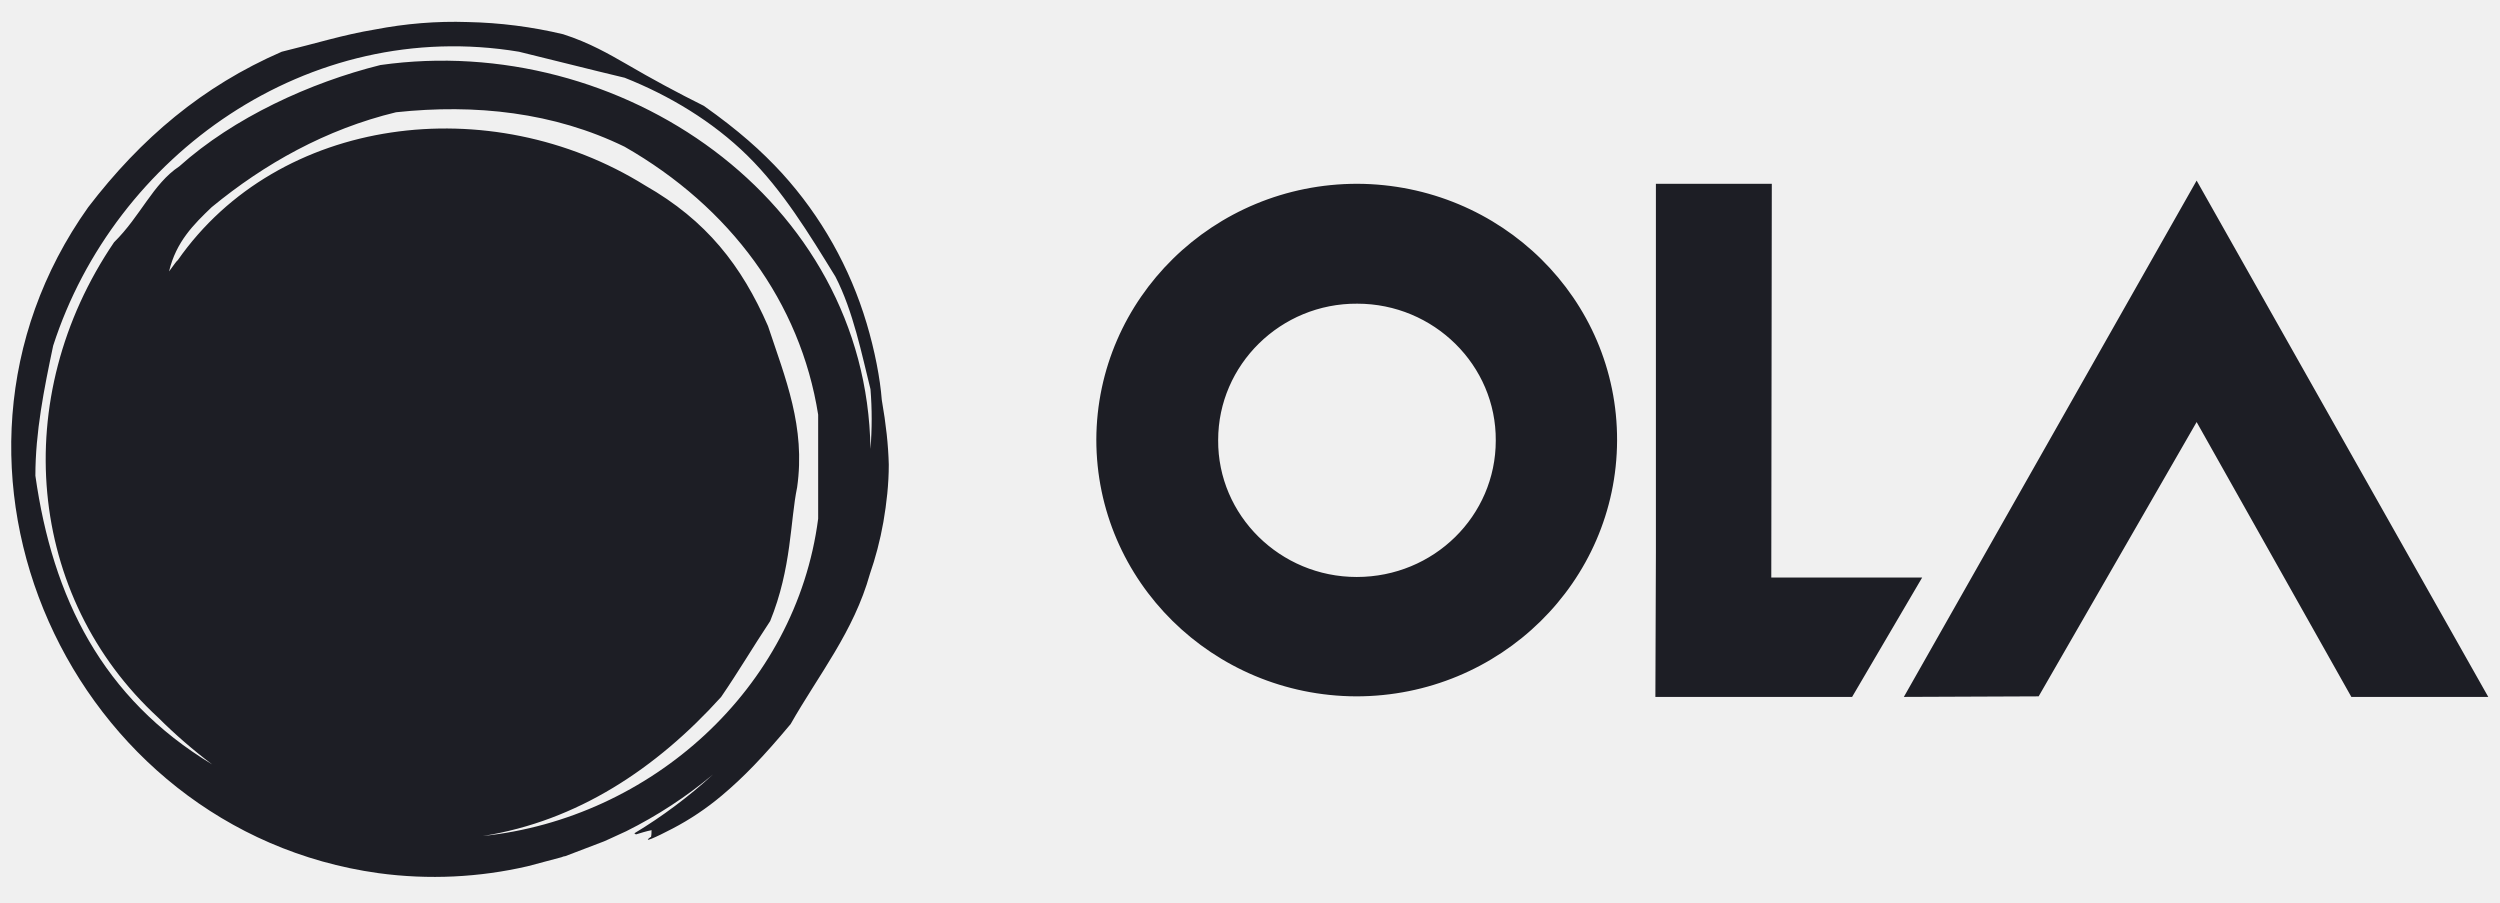
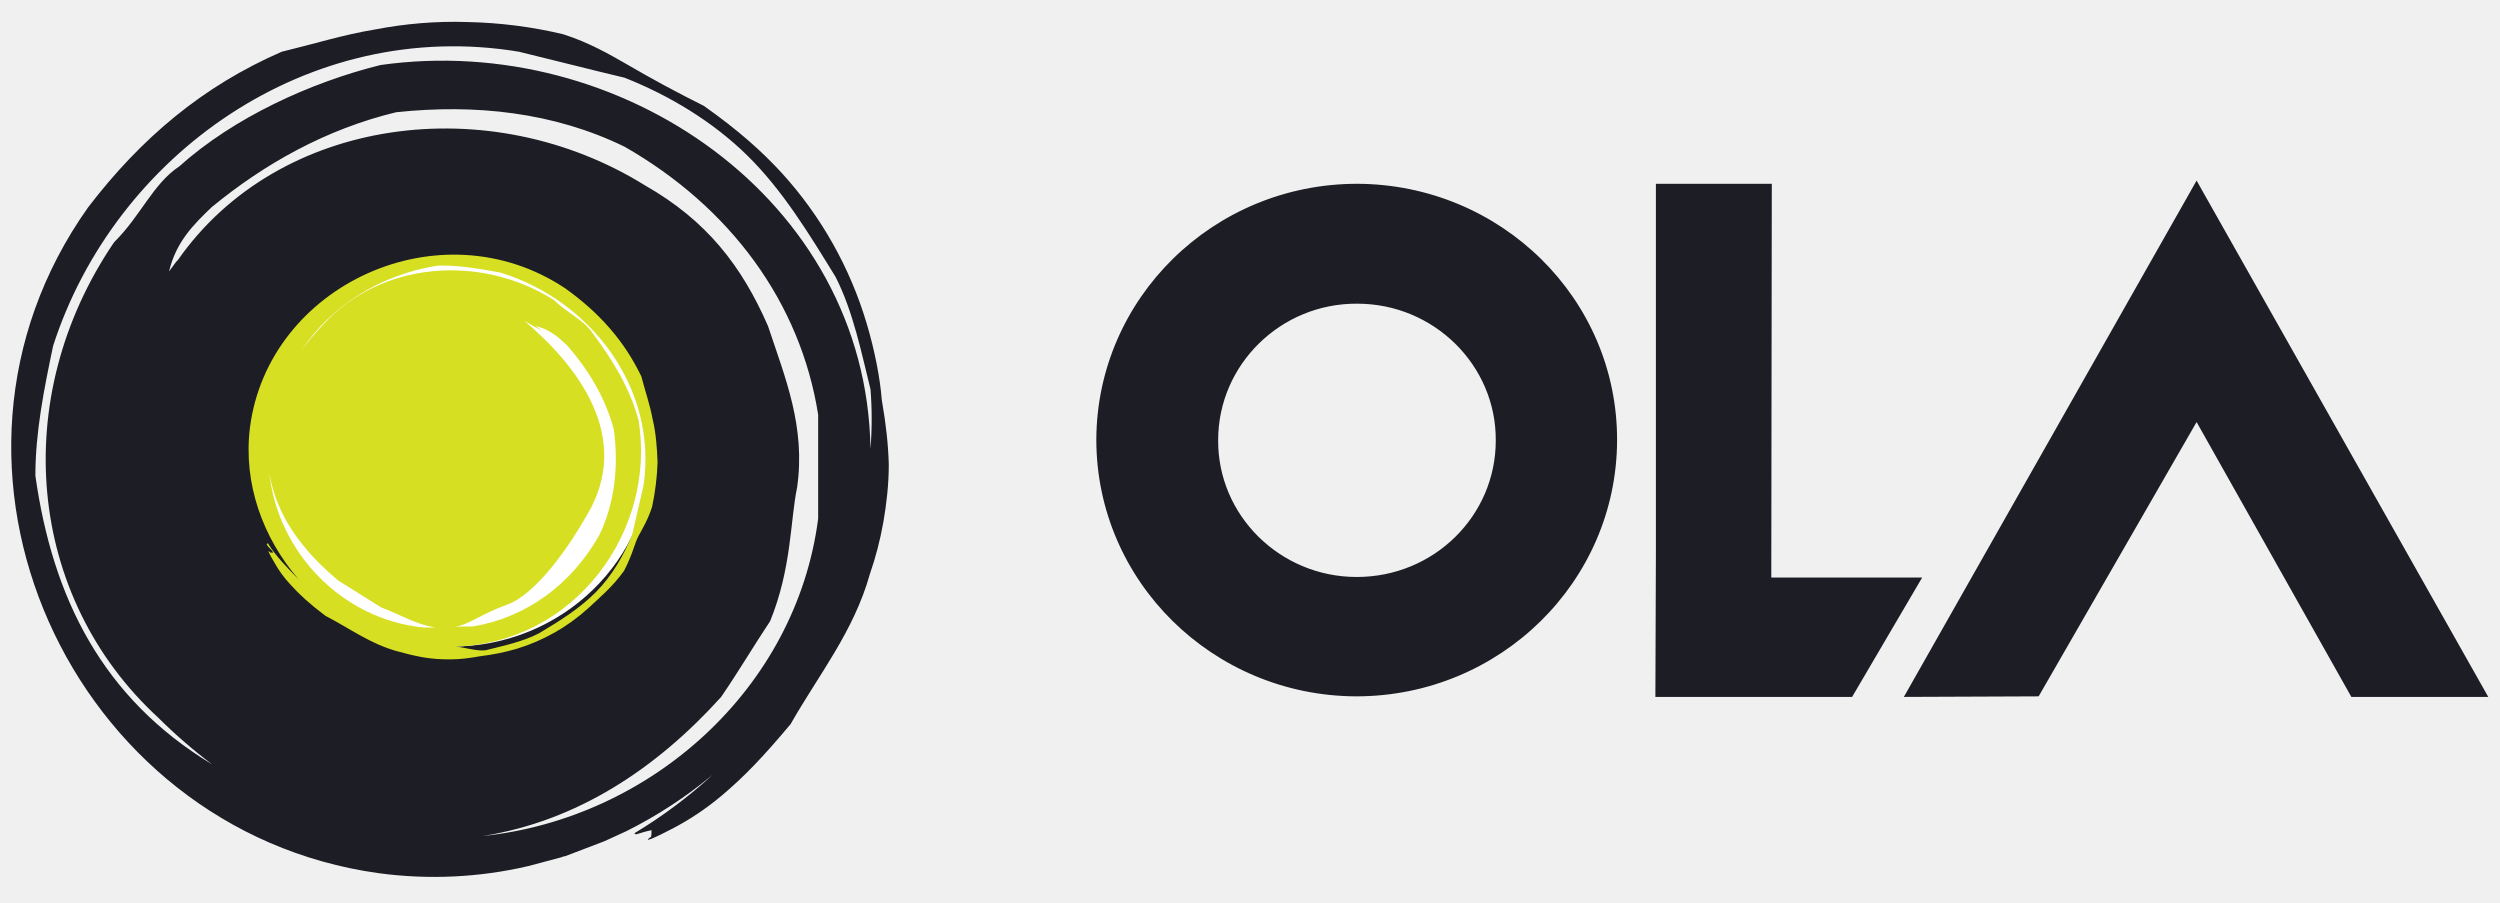
<svg xmlns="http://www.w3.org/2000/svg" width="72" height="26" viewBox="0 0 72 26" fill="none">
-   <path fill-rule="evenodd" clip-rule="evenodd" d="M63.263 12.155L58.713 20.055L54.831 20.071L63.263 5.201L71.662 20.071H67.719L63.263 12.155V12.155ZM51.012 16.632H55.359L53.341 20.071H47.675L47.69 15.883V5.293H51.028L51.013 16.632H51.012ZM39.089 5.293C43.234 5.309 46.588 8.609 46.572 12.689C46.557 16.754 43.204 20.055 39.058 20.055C34.928 20.04 31.574 16.739 31.574 12.659C31.59 8.594 34.943 5.293 39.089 5.293ZM39.074 16.617C41.294 16.617 43.078 14.859 43.078 12.689C43.094 10.52 41.294 8.746 39.089 8.746C36.884 8.731 35.083 10.504 35.083 12.674C35.068 14.844 36.869 16.617 39.073 16.617H39.074ZM25.395 11.515C25.349 10.903 25.193 10.094 24.96 9.315C24.481 7.707 23.648 6.228 22.523 4.99C21.933 4.348 21.265 3.752 20.271 3.049C19.513 2.672 18.767 2.269 18.036 1.842C17.555 1.567 16.98 1.23 16.219 0.986C15.318 0.771 14.397 0.654 13.471 0.635C12.572 0.604 11.67 0.681 10.801 0.849C9.884 1.001 9.123 1.245 8.114 1.49C5.831 2.483 4.062 3.981 2.54 5.968C-2.77 13.441 2.028 23.909 10.894 25.146C12.353 25.345 13.813 25.268 15.194 24.948L16.172 24.688C16.203 24.673 16.25 24.657 16.281 24.657L17.399 24.23C17.461 24.199 17.508 24.183 17.57 24.153L18.036 23.939C18.929 23.494 19.768 22.946 20.535 22.304C19.837 22.944 19.078 23.512 18.269 24L18.315 24.031C18.471 23.985 18.61 23.939 18.765 23.909C18.765 23.909 18.765 24.153 18.734 24.107C18.486 24.291 18.874 24.123 19.371 23.862C19.868 23.603 20.349 23.281 20.784 22.915C21.421 22.38 21.98 21.799 22.771 20.852C23.578 19.431 24.588 18.193 25.054 16.527C25.209 16.084 25.348 15.565 25.442 15.03C25.534 14.495 25.597 13.945 25.597 13.379C25.582 12.814 25.52 12.233 25.395 11.515ZM13.906 24.077C16.623 23.648 18.905 22.136 20.768 20.073C21.281 19.324 21.684 18.636 22.181 17.887C22.802 16.359 22.756 14.999 22.957 14.037C23.206 12.294 22.616 10.889 22.119 9.391C21.358 7.649 20.349 6.35 18.579 5.341C14.107 2.56 8.021 3.339 5.118 7.496C5.103 7.496 5.024 7.603 4.869 7.817C5.071 6.961 5.584 6.457 6.096 5.967C7.618 4.715 9.388 3.721 11.406 3.233C13.689 2.988 15.955 3.233 17.989 4.226C21.033 5.967 23.051 8.704 23.563 11.942V14.938C22.927 19.844 18.734 23.573 13.906 24.077ZM25.069 12.921C24.96 5.739 17.865 0.894 10.956 1.873C8.937 2.376 6.732 3.385 5.164 4.791C4.403 5.295 4.047 6.228 3.286 6.976C0.242 11.454 0.771 17.185 4.559 20.67C5.044 21.154 5.563 21.603 6.111 22.015C2.944 20.103 1.516 17.214 1.019 13.701C1.019 12.447 1.267 11.209 1.531 9.957C3.302 4.47 8.875 0.481 14.947 1.49C15.956 1.735 16.965 1.995 17.99 2.239C19.263 2.743 20.521 3.492 21.53 4.486C22.539 5.479 23.3 6.732 24.061 7.969C24.573 8.963 24.822 10.216 25.07 11.209C25.116 11.775 25.116 12.356 25.07 12.921L25.069 12.921Z" fill="#1D1E25" />
+   <g clip-path="url(#clip0_8160_434)">
+     <path fill-rule="evenodd" clip-rule="evenodd" d="M63.262 12.155L58.713 20.055L54.831 20.071L63.262 5.201L71.662 20.071H67.719L63.262 12.155V12.155ZM51.012 16.632H55.359L53.341 20.071H47.675L47.69 15.883V5.293H51.028L51.013 16.632H51.012ZM39.089 5.293C43.234 5.309 46.588 8.609 46.572 12.689C46.557 16.754 43.203 20.055 39.057 20.055C34.928 20.04 31.574 16.739 31.574 12.659C31.59 8.594 34.943 5.293 39.089 5.293ZM39.074 16.617C41.294 16.617 43.078 14.859 43.078 12.689C43.094 10.52 41.294 8.746 39.089 8.746C36.884 8.731 35.083 10.504 35.083 12.674C35.068 14.844 36.868 16.617 39.073 16.617H39.074ZM25.395 11.515C25.349 10.903 25.193 10.094 24.96 9.315C24.481 7.707 23.648 6.228 22.523 4.99C21.933 4.348 21.265 3.752 20.271 3.049C19.513 2.672 18.767 2.269 18.036 1.842C17.554 1.567 16.98 1.23 16.219 0.986C15.318 0.771 14.397 0.654 13.471 0.635C12.571 0.604 11.67 0.681 10.8 0.849C9.884 1.001 9.123 1.245 8.114 1.49C5.831 2.483 4.062 3.981 2.54 5.968C-2.77 13.441 2.028 23.909 10.893 25.146C12.353 25.345 13.813 25.268 15.194 24.948L16.172 24.688C16.203 24.673 16.25 24.657 16.281 24.657L17.399 24.23C17.461 24.199 17.508 24.183 17.57 24.153L18.036 23.939C18.929 23.494 19.768 22.946 20.535 22.304C19.837 22.944 19.078 23.512 18.268 24L18.315 24.031C18.471 23.985 18.61 23.939 18.765 23.909C18.765 23.909 18.765 24.153 18.734 24.107C18.486 24.291 18.874 24.123 19.371 23.862C19.868 23.603 20.349 23.281 20.783 22.915C21.421 22.38 21.979 21.799 22.771 20.852C23.578 19.431 24.588 18.193 25.054 16.527C25.209 16.084 25.348 15.565 25.442 15.03C25.534 14.495 25.597 13.945 25.597 13.379C25.582 12.814 25.52 12.233 25.395 11.515ZM13.906 24.077C16.623 23.648 18.905 22.136 20.768 20.073C21.281 19.324 21.684 18.636 22.181 17.887C22.802 16.359 22.756 14.999 22.957 14.037C23.206 12.294 22.616 10.889 22.119 9.391C21.358 7.649 20.349 6.35 18.579 5.341C14.107 2.56 8.021 3.339 5.118 7.496C5.103 7.496 5.024 7.603 4.869 7.817C5.071 6.961 5.584 6.457 6.096 5.967C7.618 4.715 9.388 3.721 11.406 3.233C13.689 2.988 15.955 3.233 17.989 4.226C21.032 5.967 23.051 8.704 23.563 11.942V14.938C22.926 19.844 18.734 23.573 13.906 24.077ZM25.069 12.921C24.96 5.739 17.865 0.894 10.956 1.873C8.937 2.376 6.732 3.385 5.164 4.791C4.403 5.295 4.047 6.228 3.286 6.976C0.242 11.454 0.771 17.185 4.558 20.67C5.044 21.154 5.563 21.603 6.111 22.015C2.944 20.103 1.515 17.214 1.019 13.701C1.019 12.447 1.267 11.209 1.531 9.957C3.302 4.47 8.875 0.481 14.947 1.49C15.956 1.735 16.965 1.995 17.99 2.239C19.263 2.743 20.52 3.492 21.53 4.486C22.539 5.479 23.3 6.732 24.061 7.969C24.573 8.963 24.822 10.216 25.07 11.209C25.116 11.775 25.116 12.356 25.07 12.921L25.069 12.921Z" fill="#1D1E25" />
+     <path fill-rule="evenodd" clip-rule="evenodd" d="M18.765 13.028C18.765 16.115 16.188 18.622 13.005 18.622C9.823 18.622 7.245 16.115 7.245 13.028C7.245 9.941 9.822 7.435 13.005 7.435C16.188 7.435 18.765 9.941 18.765 13.029V13.028Z" fill="white" />
+     <path fill-rule="evenodd" clip-rule="evenodd" d="M18.797 12.081C18.719 11.653 18.595 11.317 18.471 10.843C17.974 9.804 17.244 8.994 16.281 8.306C12.68 5.907 7.726 8.215 7.199 12.311C6.998 13.931 7.572 15.489 8.597 16.682C8.286 16.36 7.945 16.025 7.712 15.642L7.681 15.673C7.712 15.764 7.836 15.826 7.867 15.917C7.867 15.917 7.743 15.917 7.774 15.902C7.681 15.796 7.759 15.964 7.898 16.192C8.022 16.421 8.178 16.636 8.364 16.834C8.628 17.125 8.907 17.384 9.373 17.736C10.057 18.087 10.662 18.546 11.454 18.76C11.671 18.822 11.919 18.882 12.168 18.928C12.432 18.974 12.68 18.99 12.96 18.99C13.224 18.99 13.503 18.959 13.845 18.897C14.197 18.855 14.544 18.784 14.885 18.684C15.645 18.453 16.345 18.056 16.935 17.522C17.23 17.247 17.649 16.896 17.974 16.437C18.239 15.918 18.27 15.658 18.394 15.428C18.518 15.199 18.673 14.939 18.782 14.588C18.871 14.17 18.923 13.746 18.938 13.319C18.922 12.892 18.892 12.479 18.798 12.081L18.797 12.081ZM15.101 9.239C15.629 9.544 15.707 9.59 15.427 9.391C15.832 9.483 16.08 9.712 16.328 9.942C16.934 10.63 17.43 11.439 17.679 12.371C17.819 13.425 17.709 14.48 17.26 15.413C16.453 16.834 15.164 17.781 13.626 18.041C13.456 18.041 13.27 18.041 13.098 18.056C13.533 17.979 13.813 17.704 14.605 17.414C15.458 17.109 16.421 15.688 16.888 14.862C18.253 12.615 16.639 10.537 15.101 9.239ZM12.183 18.071C9.823 17.827 8.006 15.886 7.758 13.639C7.975 14.893 8.72 15.855 9.729 16.711C10.087 16.941 10.614 17.261 10.972 17.491C11.577 17.72 11.934 17.965 12.524 18.072H12.183V18.071ZM18.533 13.991C18.425 14.465 18.316 14.923 18.207 15.397C17.974 15.978 17.633 16.574 17.167 17.047C16.701 17.522 16.111 17.888 15.521 18.24C15.055 18.484 14.465 18.606 13.984 18.728C13.704 18.759 13.378 18.636 13.098 18.622C16.546 18.529 18.905 15.306 18.393 12.112C18.144 11.18 17.648 10.369 17.042 9.56C16.794 9.208 16.312 8.994 15.955 8.642C13.797 7.283 10.941 7.558 9.311 9.346C9.082 9.581 8.869 9.831 8.673 10.094C9.543 8.81 10.941 7.909 12.617 7.649C13.207 7.634 13.813 7.741 14.403 7.848C17.011 8.642 18.952 11.18 18.533 13.992V13.991Z" fill="#D7DF23" />
+   </g>
+   <defs>
+     <clipPath id="clip0_8160_434">
+       <rect width="71.482" height="24.792" fill="white" transform="translate(0.258789 0.604248)" />
+     </clipPath>
+   </defs>
</svg>
